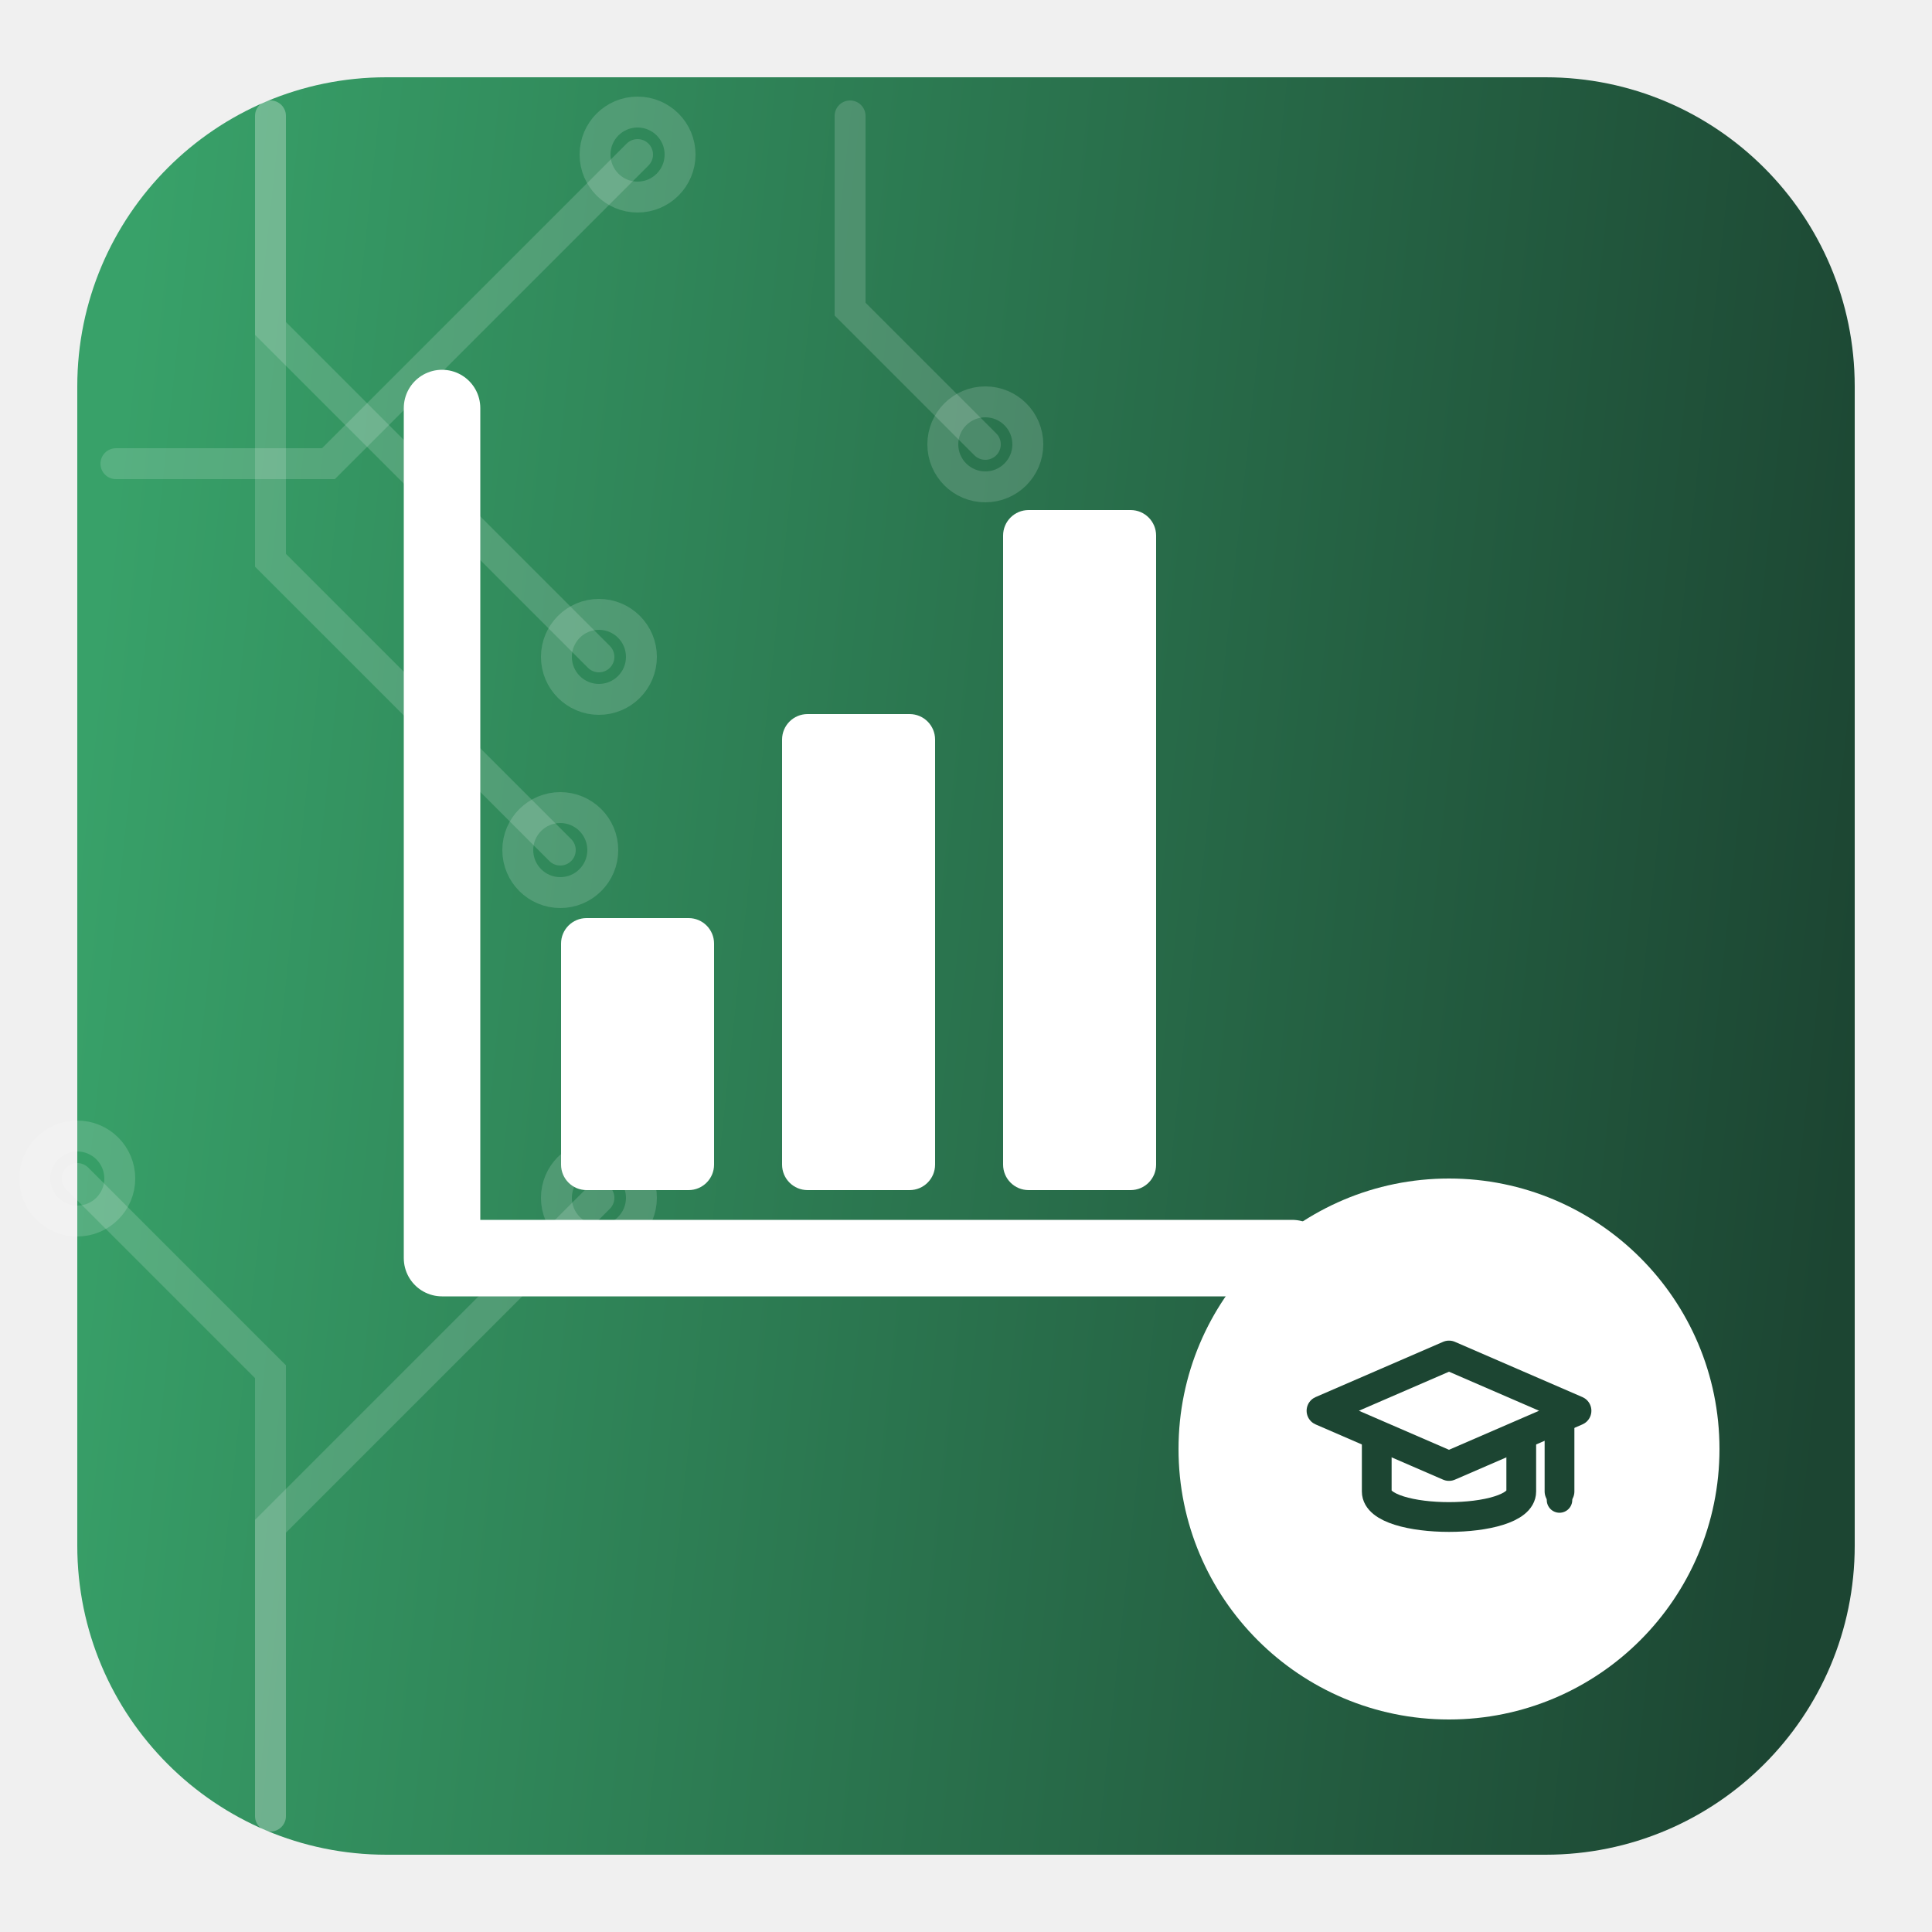
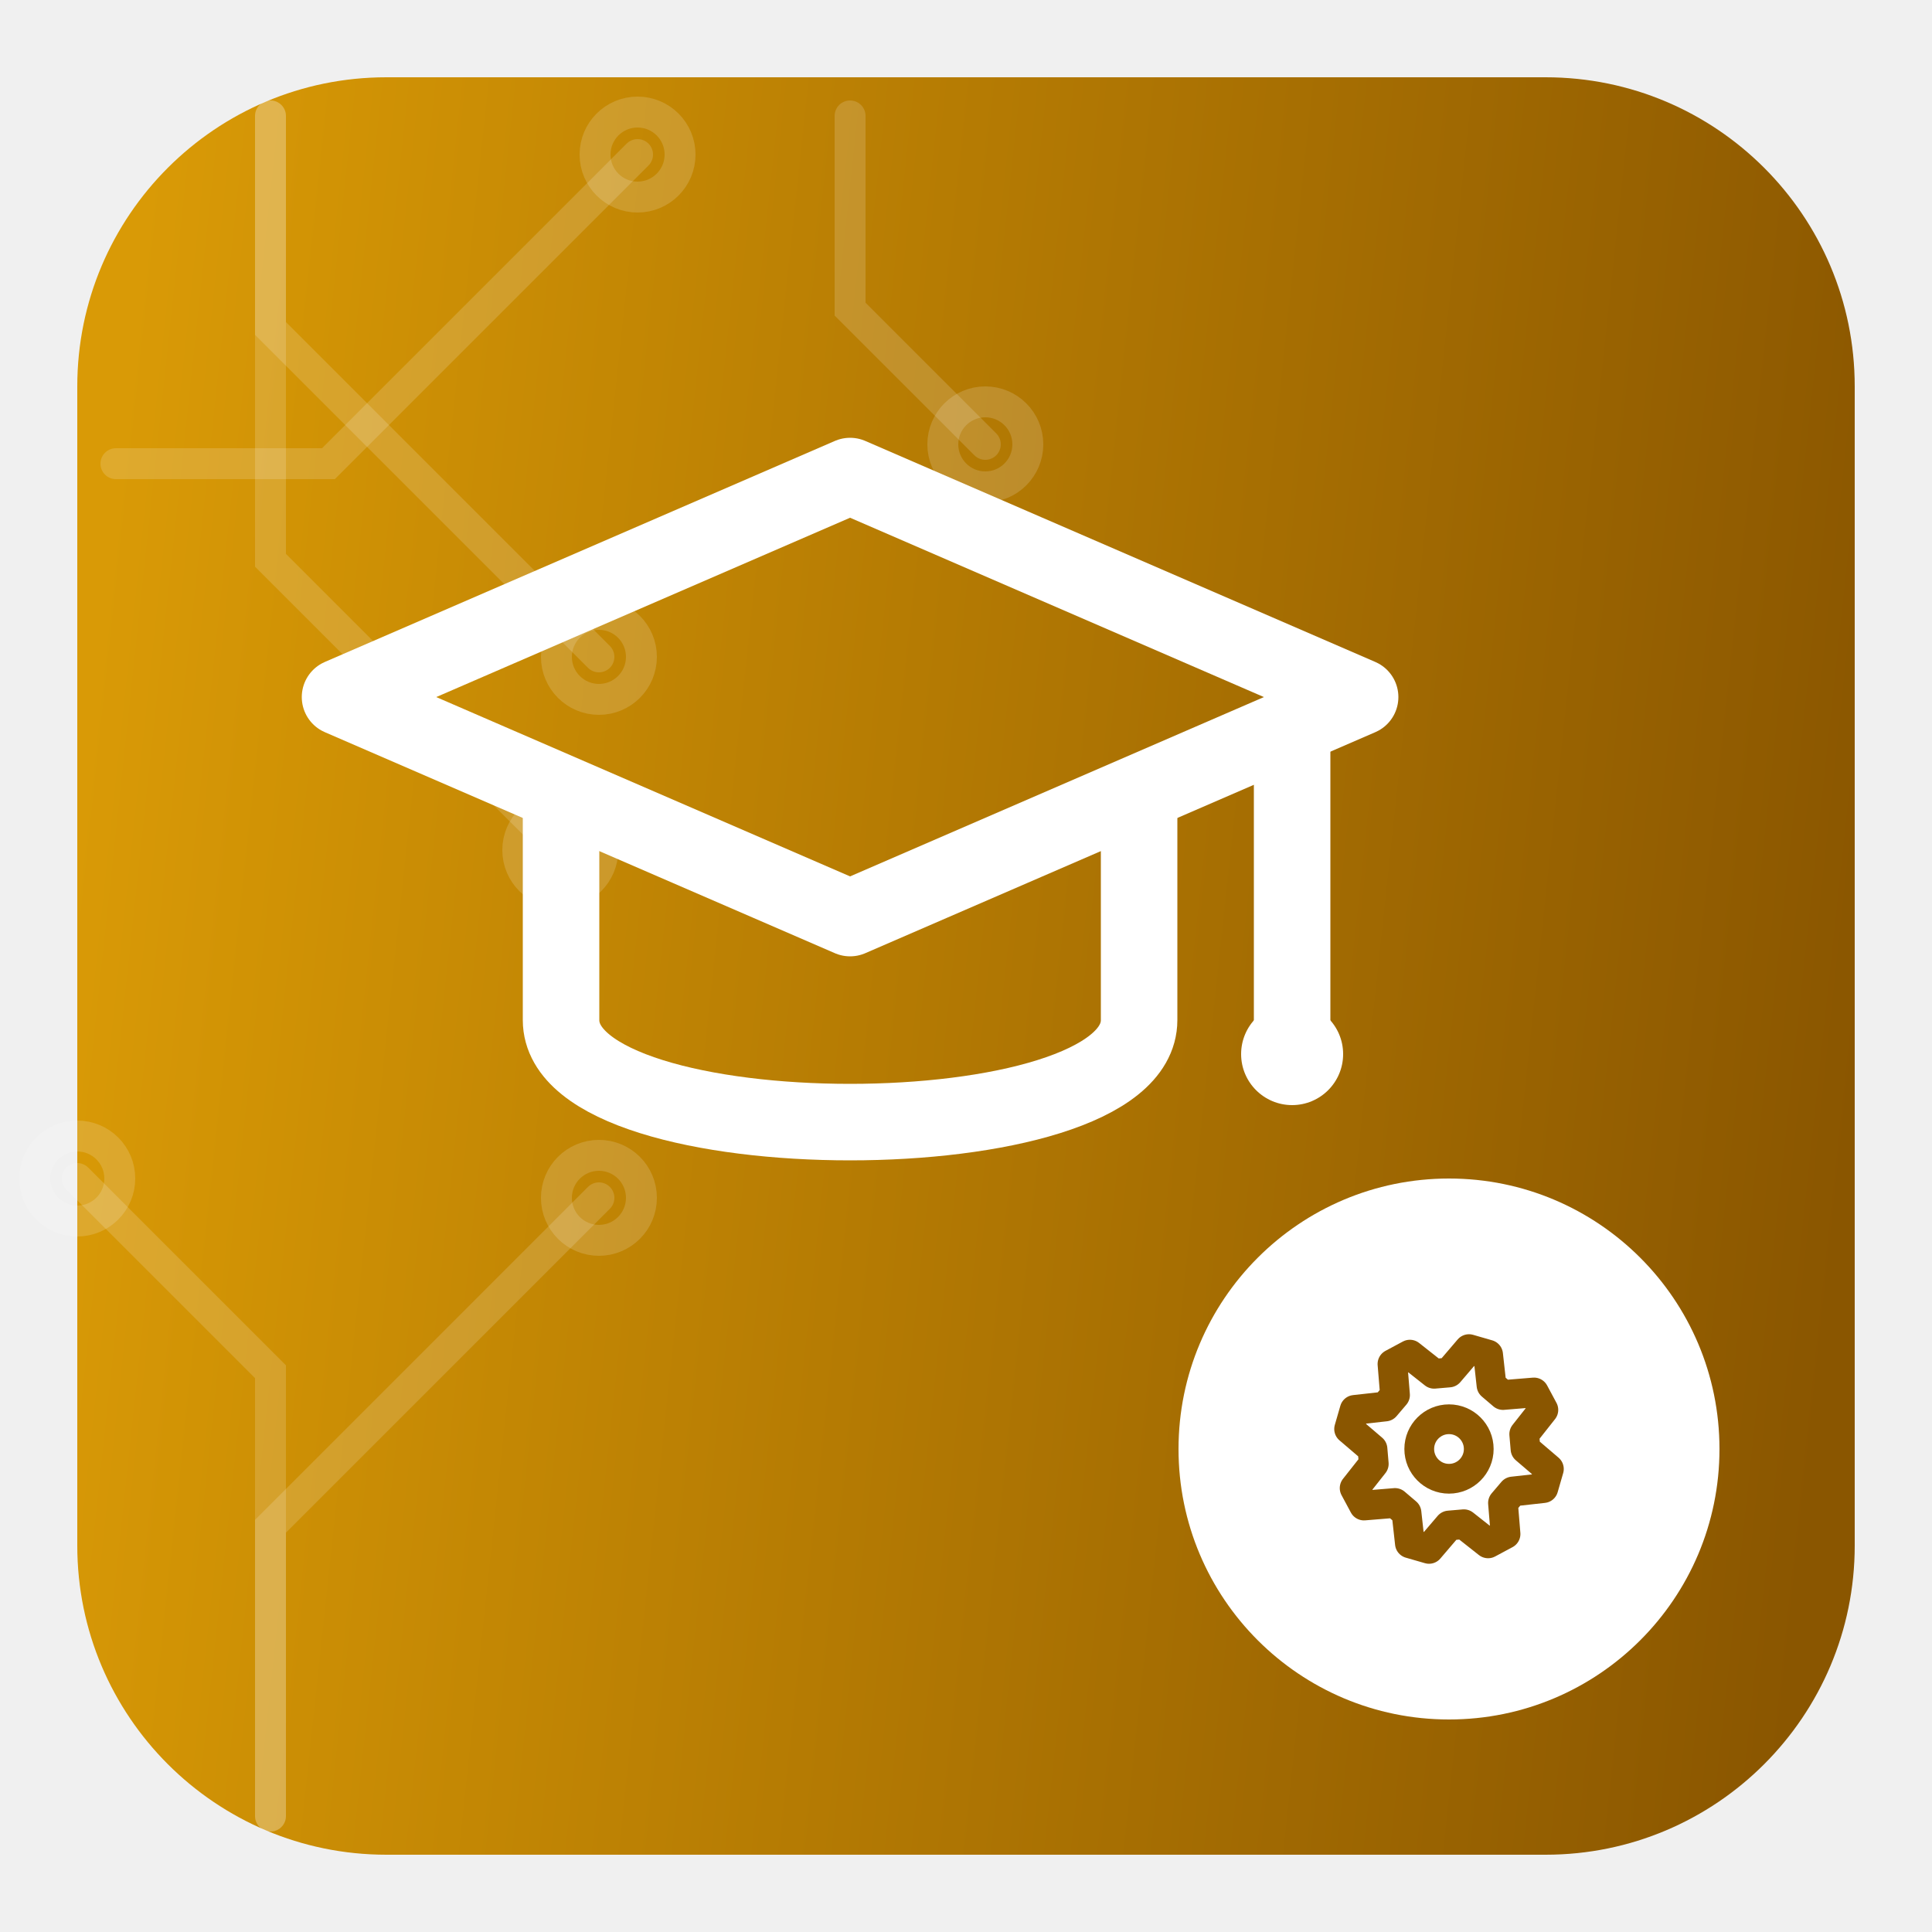
<svg xmlns="http://www.w3.org/2000/svg" viewBox="0 0 100 100" role="img">
  <defs>
    <linearGradient id="g84bba2fd" gradientTransform="rotate(7 .5 .5)">
-       <stop offset="0" stop-color="#38a169" />
-       <stop offset="1" stop-color="#1c4532" />
+       <stop offset="0" stop-color="#d99a06" />
+       <stop offset="1" stop-color="#8a5600" />
    </linearGradient>
    <style>.F{fill:currentColor;stroke:none}</style>
  </defs>
  <rect x="4" y="4" width="92" height="92" rx="16" fill="url(#g84bba2fd)" />
  <g fill="none" stroke="#fff" stroke-opacity=".16" stroke-width="1.6" stroke-linecap="round">
    <polyline points="44,6 44,16 51,23" />
    <circle cx="51" cy="23" r="2.2" />
    <polyline points="14,94 14,71 4,61" />
    <circle cx="4" cy="61" r="2.2" />
    <polyline points="6,24 17,24 33,8" />
    <circle cx="33" cy="8" r="2.2" />
    <polyline points="14,6 14,29 29,44" />
    <circle cx="29" cy="44" r="2.2" />
    <polyline points="14,94 14,79 31,62" />
    <circle cx="31" cy="62" r="2.2" />
    <polyline points="14,6 14,17 31,34" />
    <circle cx="31" cy="34" r="2.2" />
  </g>
  <g fill="none" stroke="#fff" color="#fff" stroke-width="4.5" stroke-linecap="round" stroke-linejoin="round">
    <g transform="translate(44 44) scale(0.88) translate(-50 -50)">
-       <polyline points="26,24 26,74 76,74" />
-       <rect class="F" x="33" y="54" width="9" height="16" rx="1.5" />
-       <rect class="F" x="46" y="42" width="9" height="28" rx="1.5" />
-       <rect class="F" x="59" y="30" width="9" height="40" rx="1.5" />
-     </g>
-   </g>
-   <g fill="none" color="#1c4532" stroke-linecap="round" stroke-linejoin="round">
-     <circle cx="75" cy="75" r="14" fill="#fff" />
-     <g stroke="#1c4532" stroke-width="7" transform="translate(75 75) scale(0.22) translate(-50 -50)">
      <polygon points="50,28 80,41 50,54 20,41" />
      <path d="M33,47 V60 C33,68 67,68 67,60 V47" />
      <polyline points="76,43 76,60" />
      <circle class="F" cx="76" cy="62" r="3" />
    </g>
  </g>
+   <g fill="none" color="#8a5600" stroke-linecap="round" stroke-linejoin="round">
+     <circle cx="75" cy="75" r="14" fill="#fff" />
+     <g stroke="#8a5600" stroke-width="7" transform="translate(75 75) scale(0.22) translate(-50 -50)">
+       <polygon points="68.0,50.0 73.5,54.7 72.2,59.2 65.0,60.0 62.7,62.7 63.3,70.0 59.2,72.2 53.5,67.7 50.0,68.0 45.3,73.5 40.8,72.2 40.0,65.0 37.3,62.7 30.0,63.3 27.8,59.2 32.3,53.5 32.0,50.0 26.5,45.3 27.8,40.8 35.0,40.0 37.3,37.3 36.7,30.0 40.8,27.8 46.5,32.3 50.0,32.0 54.7,26.5 59.2,27.8 60.0,35.0 62.7,37.3 70.0,36.7 72.2,40.8 67.7,46.5" />
+       <circle cx="50" cy="50" r="7" />
+     </g>
+   </g>
</svg>
